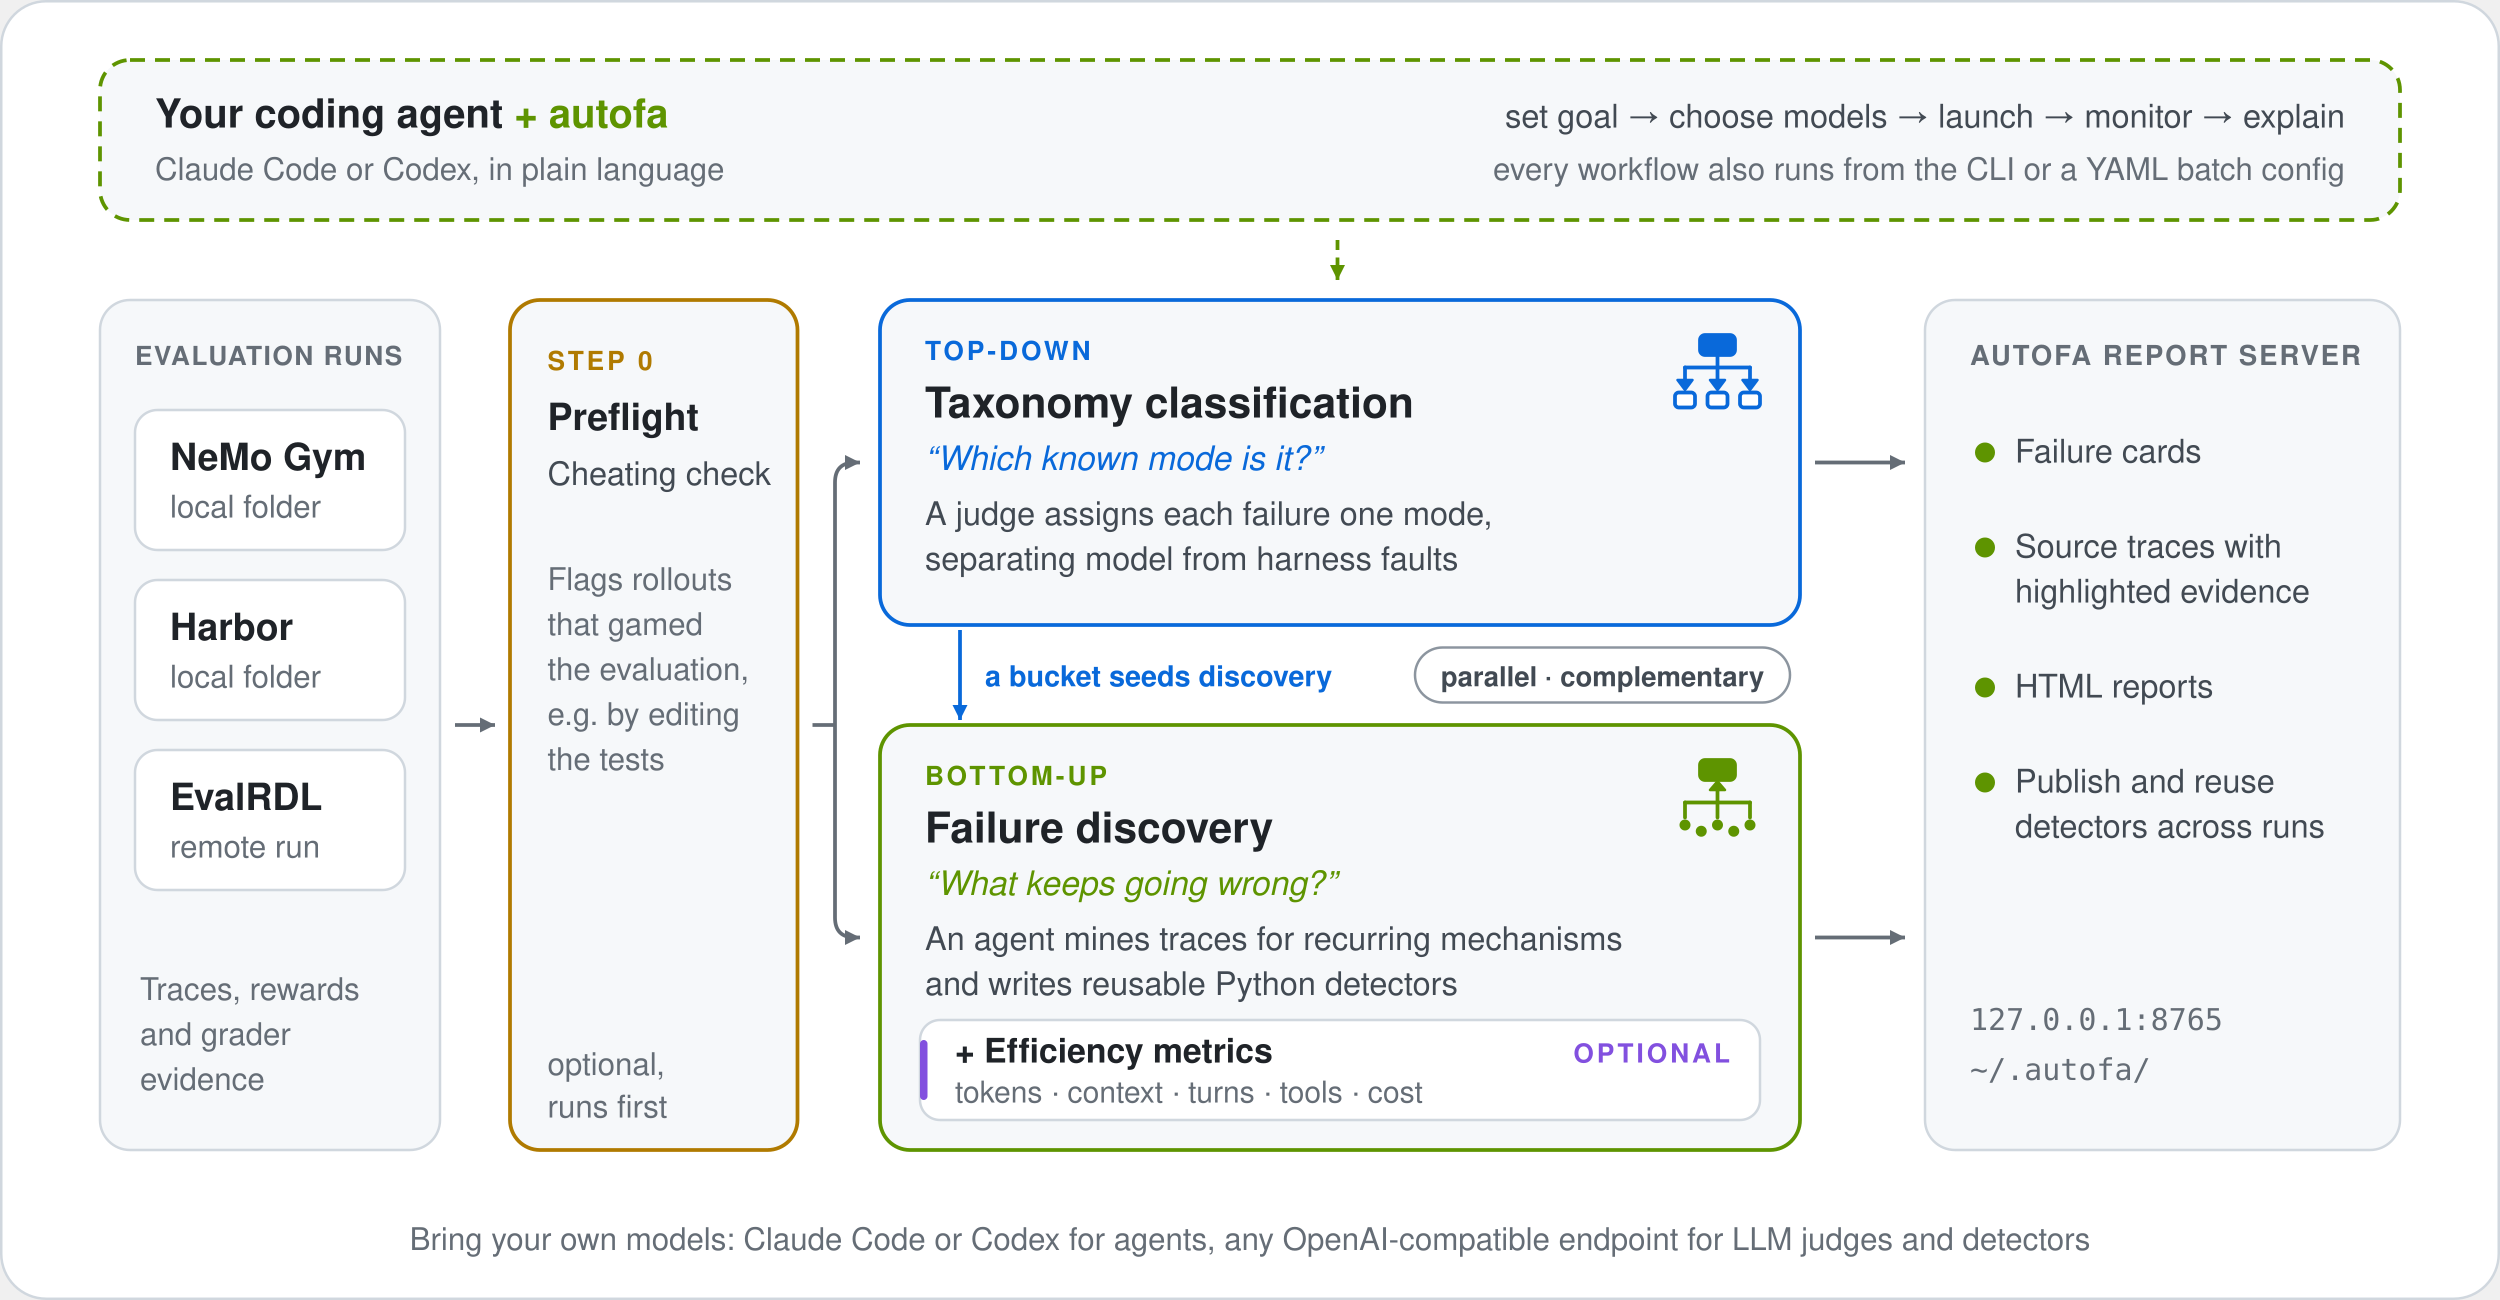
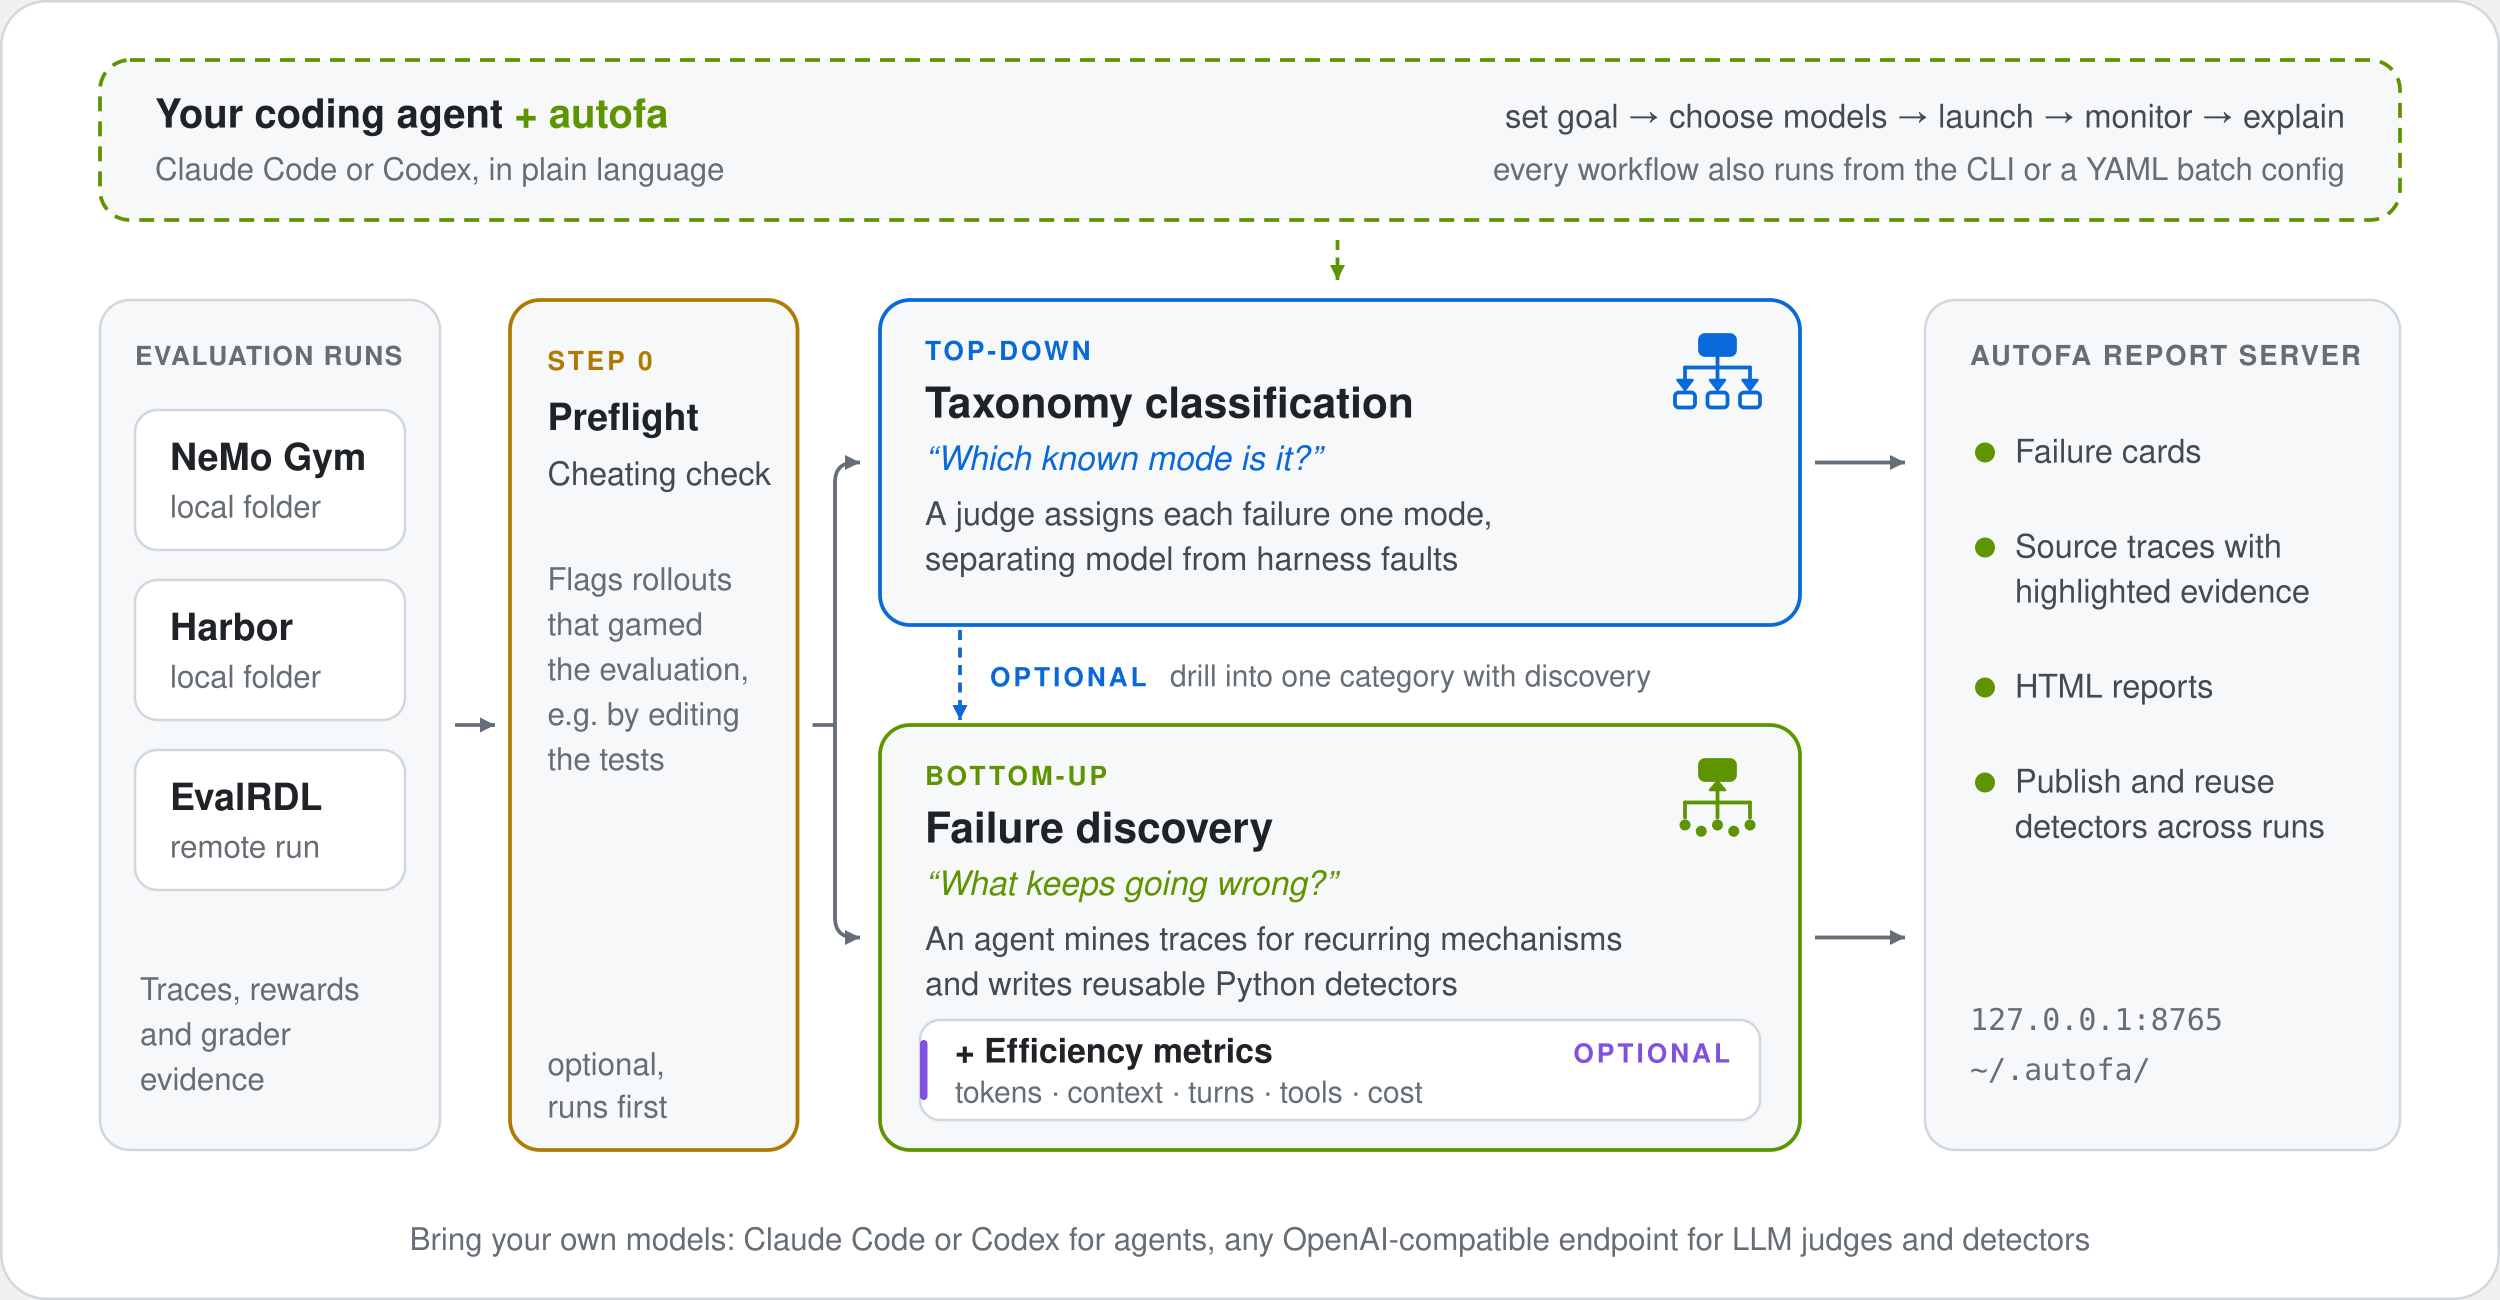
<svg xmlns="http://www.w3.org/2000/svg" viewBox="0 0 1000 520" width="1000" height="520" role="img" aria-labelledby="title desc">
  <defs>
    <marker id="arrow" viewBox="0 0 10 10" refX="10" refY="5" markerWidth="6" markerHeight="6" markerUnits="userSpaceOnUse" orient="auto">
      <path d="M0,0 L10,5 L0,10 z" fill="#656d76" />
    </marker>
    <marker id="arrow-green" viewBox="0 0 10 10" refX="10" refY="5" markerWidth="6" markerHeight="6" markerUnits="userSpaceOnUse" orient="auto">
      <path d="M0,0 L10,5 L0,10 z" fill="#5e9400" />
    </marker>
    <marker id="arrow-blue" viewBox="0 0 10 10" refX="10" refY="5" markerWidth="6" markerHeight="6" markerUnits="userSpaceOnUse" orient="auto">
      <path d="M0,0 L10,5 L0,10 z" fill="#0969da" />
    </marker>
  </defs>
  <style>
    text { font-family: -apple-system, BlinkMacSystemFont, "Segoe UI", Helvetica, Arial, sans-serif; fill: #1f2328; }
    .h { font-size: 12px; font-weight: 700; letter-spacing: 1.2px; fill: #656d76; }
    .t { font-size: 17px; font-weight: 700; }
    .s { font-size: 13px; fill: #424a53; }
    .m { font-size: 12.5px; fill: #656d76; }
    .q { font-size: 13.5px; font-style: italic; }
    .tag { font-size: 10.5px; font-weight: 700; letter-spacing: 1.2px; }
    .mono { font-family: ui-monospace, SFMono-Regular, Menlo, Consolas, monospace; font-size: 12px; fill: #656d76; }
    .wire { fill: none; stroke: #656d76; stroke-width: 1.5; stroke-linejoin: round; }
  </style>
  <rect x="0.5" y="0.5" width="999" height="519" rx="18" fill="#ffffff" stroke="#d0d7de" />
  <rect x="40" y="24" width="920" height="64" rx="12" fill="#f6f8fa" stroke="#5e9400" stroke-width="1.5" stroke-dasharray="6 4" />
  <text x="62" y="51" class="t" style="font-size:16px">Your coding agent <tspan fill="#5e9400">+ autofa</tspan>
  </text>
  <text x="62" y="72" class="m">Claude Code or Codex, in plain language</text>
  <text x="938" y="51" class="s" text-anchor="end">set goal → choose models → launch → monitor → explain</text>
  <text x="938" y="72" class="m" text-anchor="end">every workflow also runs from the CLI or a YAML batch config</text>
  <line x1="535" y1="96" x2="535" y2="112" stroke="#5e9400" stroke-width="1.5" stroke-dasharray="4 3" marker-end="url(#arrow-green)" />
  <rect x="40" y="120" width="136" height="340" rx="12" fill="#f6f8fa" stroke="#d0d7de" />
  <text x="54" y="146" class="h" style="font-size:10.5px;letter-spacing:0.6px">EVALUATION RUNS</text>
  <rect x="54" y="164" width="108" height="56" rx="9" fill="#ffffff" stroke="#d0d7de" />
  <text x="68" y="188" class="t" style="font-size:15px">NeMo Gym</text>
  <text x="68" y="207" class="m">local folder</text>
  <rect x="54" y="232" width="108" height="56" rx="9" fill="#ffffff" stroke="#d0d7de" />
  <text x="68" y="256" class="t" style="font-size:15px">Harbor</text>
  <text x="68" y="275" class="m">local folder</text>
  <rect x="54" y="300" width="108" height="56" rx="9" fill="#ffffff" stroke="#d0d7de" />
  <text x="68" y="324" class="t" style="font-size:15px">EvalRDL</text>
  <text x="68" y="343" class="m">remote run</text>
  <text x="56" y="400" class="m">Traces, rewards</text>
  <text x="56" y="418" class="m">and grader</text>
  <text x="56" y="436" class="m">evidence</text>
  <line x1="182" y1="290" x2="198" y2="290" class="wire" marker-end="url(#arrow)" />
  <rect x="204" y="120" width="115" height="340" rx="12" fill="#f6f8fa" stroke="#b07a00" stroke-width="1.5" />
  <text x="219" y="148" class="tag" style="fill:#b07a00">STEP 0</text>
  <text x="219" y="172" class="t" style="font-size:15px">Preflight</text>
  <text x="219" y="194" class="s">Cheating check</text>
  <text x="219" y="236" class="m">Flags rollouts</text>
  <text x="219" y="254" class="m">that gamed</text>
  <text x="219" y="272" class="m">the evaluation,</text>
  <text x="219" y="290" class="m">e.g. by editing</text>
  <text x="219" y="308" class="m">the tests</text>
  <text x="219" y="430" class="m">optional,</text>
  <text x="219" y="447" class="m">runs first</text>
  <line x1="325" y1="290" x2="334" y2="290" class="wire" />
  <path d="M334,290 V193 Q334,185 342,185 H344" class="wire" marker-end="url(#arrow)" />
  <path d="M334,290 V367 Q334,375 342,375 H344" class="wire" marker-end="url(#arrow)" />
  <rect x="352" y="120" width="368" height="130" rx="12" fill="#f6f8fa" stroke="#0969da" stroke-width="1.5" />
  <text x="370" y="144" class="tag" style="fill:#0969da">TOP-DOWN</text>
  <text x="370" y="167" class="t">Taxonomy classification</text>
  <text x="370" y="188" class="q" style="fill:#0969da">“Which known mode is it?”</text>
  <text x="370" y="210" class="s">A judge assigns each failure one mode,</text>
  <text x="370" y="228" class="s">separating model from harness faults</text>
  <g fill="none" stroke="#0969da" stroke-width="1.5" stroke-linecap="round" aria-hidden="true">
    <rect x="680" y="134" width="14" height="8" rx="2" fill="#0969da" />
    <path d="M687,142 V147 M674,147 H700" />
    <path d="M674,147 V152" />
    <path d="M671,152 H677 L674,156 z" fill="#0969da" stroke-width="1" stroke-linejoin="round" />
    <rect x="670" y="157" width="8" height="6" rx="1.5" fill="#ffffff" />
    <path d="M687,147 V152" />
    <path d="M684,152 H690 L687,156 z" fill="#0969da" stroke-width="1" stroke-linejoin="round" />
    <rect x="683" y="157" width="8" height="6" rx="1.5" fill="#ffffff" />
    <path d="M700,147 V152" />
    <path d="M697,152 H703 L700,156 z" fill="#0969da" stroke-width="1" stroke-linejoin="round" />
    <rect x="696" y="157" width="8" height="6" rx="1.5" fill="#ffffff" />
  </g>
-   <line x1="384" y1="252" x2="384" y2="288" stroke="#0969da" stroke-width="1.5" marker-end="url(#arrow-blue)" />
-   <text x="394" y="274.5" style="font-size:11.5px;font-weight:600;fill:#0969da">a bucket seeds discovery</text>
-   <rect x="566" y="259" width="150" height="22" rx="11" fill="#ffffff" stroke="#8c959f" stroke-width="1" />
-   <text x="641" y="274.5" text-anchor="middle" style="font-size:11px;font-weight:600;fill:#424a53">parallel · complementary</text>
+   <line x1="384" y1="252" x2="384" y2="288" stroke="#0969da" stroke-width="1.5" stroke-dasharray="4 3" marker-end="url(#arrow-blue)" />
+   <text x="396" y="274.5" class="tag" style="fill:#0969da">OPTIONAL</text>
+   <text x="468" y="274.5" class="m" style="font-size:12px">drill into one category with discovery</text>
  <rect x="352" y="290" width="368" height="170" rx="12" fill="#f6f8fa" stroke="#5e9400" stroke-width="1.5" />
  <text x="370" y="314" class="tag" style="fill:#5e9400">BOTTOM-UP</text>
  <text x="370" y="337" class="t">Failure discovery</text>
  <text x="370" y="358" class="q" style="fill:#5e9400">“What keeps going wrong?”</text>
  <text x="370" y="380" class="s">An agent mines traces for recurring mechanisms</text>
  <text x="370" y="398" class="s">and writes reusable Python detectors</text>
  <rect x="368" y="408" width="336" height="40" rx="8" fill="#ffffff" stroke="#d0d7de" />
  <rect x="368" y="416" width="3" height="24" rx="1.5" fill="#8250df" />
  <text x="382" y="425" class="t" style="font-size:13.5px">+ Efficiency metrics</text>
  <text x="382" y="441" class="m" style="font-size:12px">tokens · context · turns · tools · cost</text>
  <text x="692" y="425" class="tag" text-anchor="end" style="fill:#8250df">OPTIONAL</text>
  <g fill="none" stroke="#5e9400" stroke-width="1.5" stroke-linecap="round" aria-hidden="true">
    <rect x="680" y="304" width="14" height="8" rx="2" fill="#5e9400" />
    <path d="M684,316 H690 L687,312.5 z" fill="#5e9400" stroke-width="1" stroke-linejoin="round" />
    <path d="M687,316 V321 M674,321 H700" />
    <path d="M674,321 V327" />
    <path d="M687,321 V327" />
    <path d="M700,321 V327" />
    <circle cx="674" cy="330" r="2.2" fill="#5e9400" stroke="none" />
    <circle cx="687" cy="330" r="2.2" fill="#5e9400" stroke="none" />
    <circle cx="700" cy="330" r="2.2" fill="#5e9400" stroke="none" />
    <circle cx="680.5" cy="332.5" r="2.2" fill="#5e9400" stroke="none" />
    <circle cx="693.5" cy="332.5" r="2.2" fill="#5e9400" stroke="none" />
  </g>
  <line x1="726" y1="185" x2="762" y2="185" class="wire" marker-end="url(#arrow)" />
  <line x1="726" y1="375" x2="762" y2="375" class="wire" marker-end="url(#arrow)" />
  <rect x="770" y="120" width="190" height="340" rx="12" fill="#f6f8fa" stroke="#d0d7de" />
  <text x="788" y="146" class="h" style="font-size:11px;letter-spacing:0.8px">AUTOFA REPORT SERVER</text>
  <circle cx="794" cy="181" r="4" fill="#5e9400" />
  <text x="806" y="185" class="s">Failure cards</text>
  <circle cx="794" cy="219" r="4" fill="#5e9400" />
  <text x="806" y="223" class="s">Source traces with</text>
  <text x="806" y="241" class="s">highlighted evidence</text>
  <circle cx="794" cy="275" r="4" fill="#5e9400" />
  <text x="806" y="279" class="s">HTML reports</text>
  <circle cx="794" cy="313" r="4" fill="#5e9400" />
  <text x="806" y="317" class="s">Publish and reuse</text>
  <text x="806" y="335" class="s">detectors across runs</text>
  <text x="788" y="412" class="mono">127.0.0.1:8765</text>
  <text x="788" y="432" class="mono">~/.autofa/</text>
  <text x="500" y="500" class="m" text-anchor="middle">Bring your own models: Claude Code or Codex for agents, any OpenAI-compatible endpoint for LLM judges and detectors</text>
</svg>
